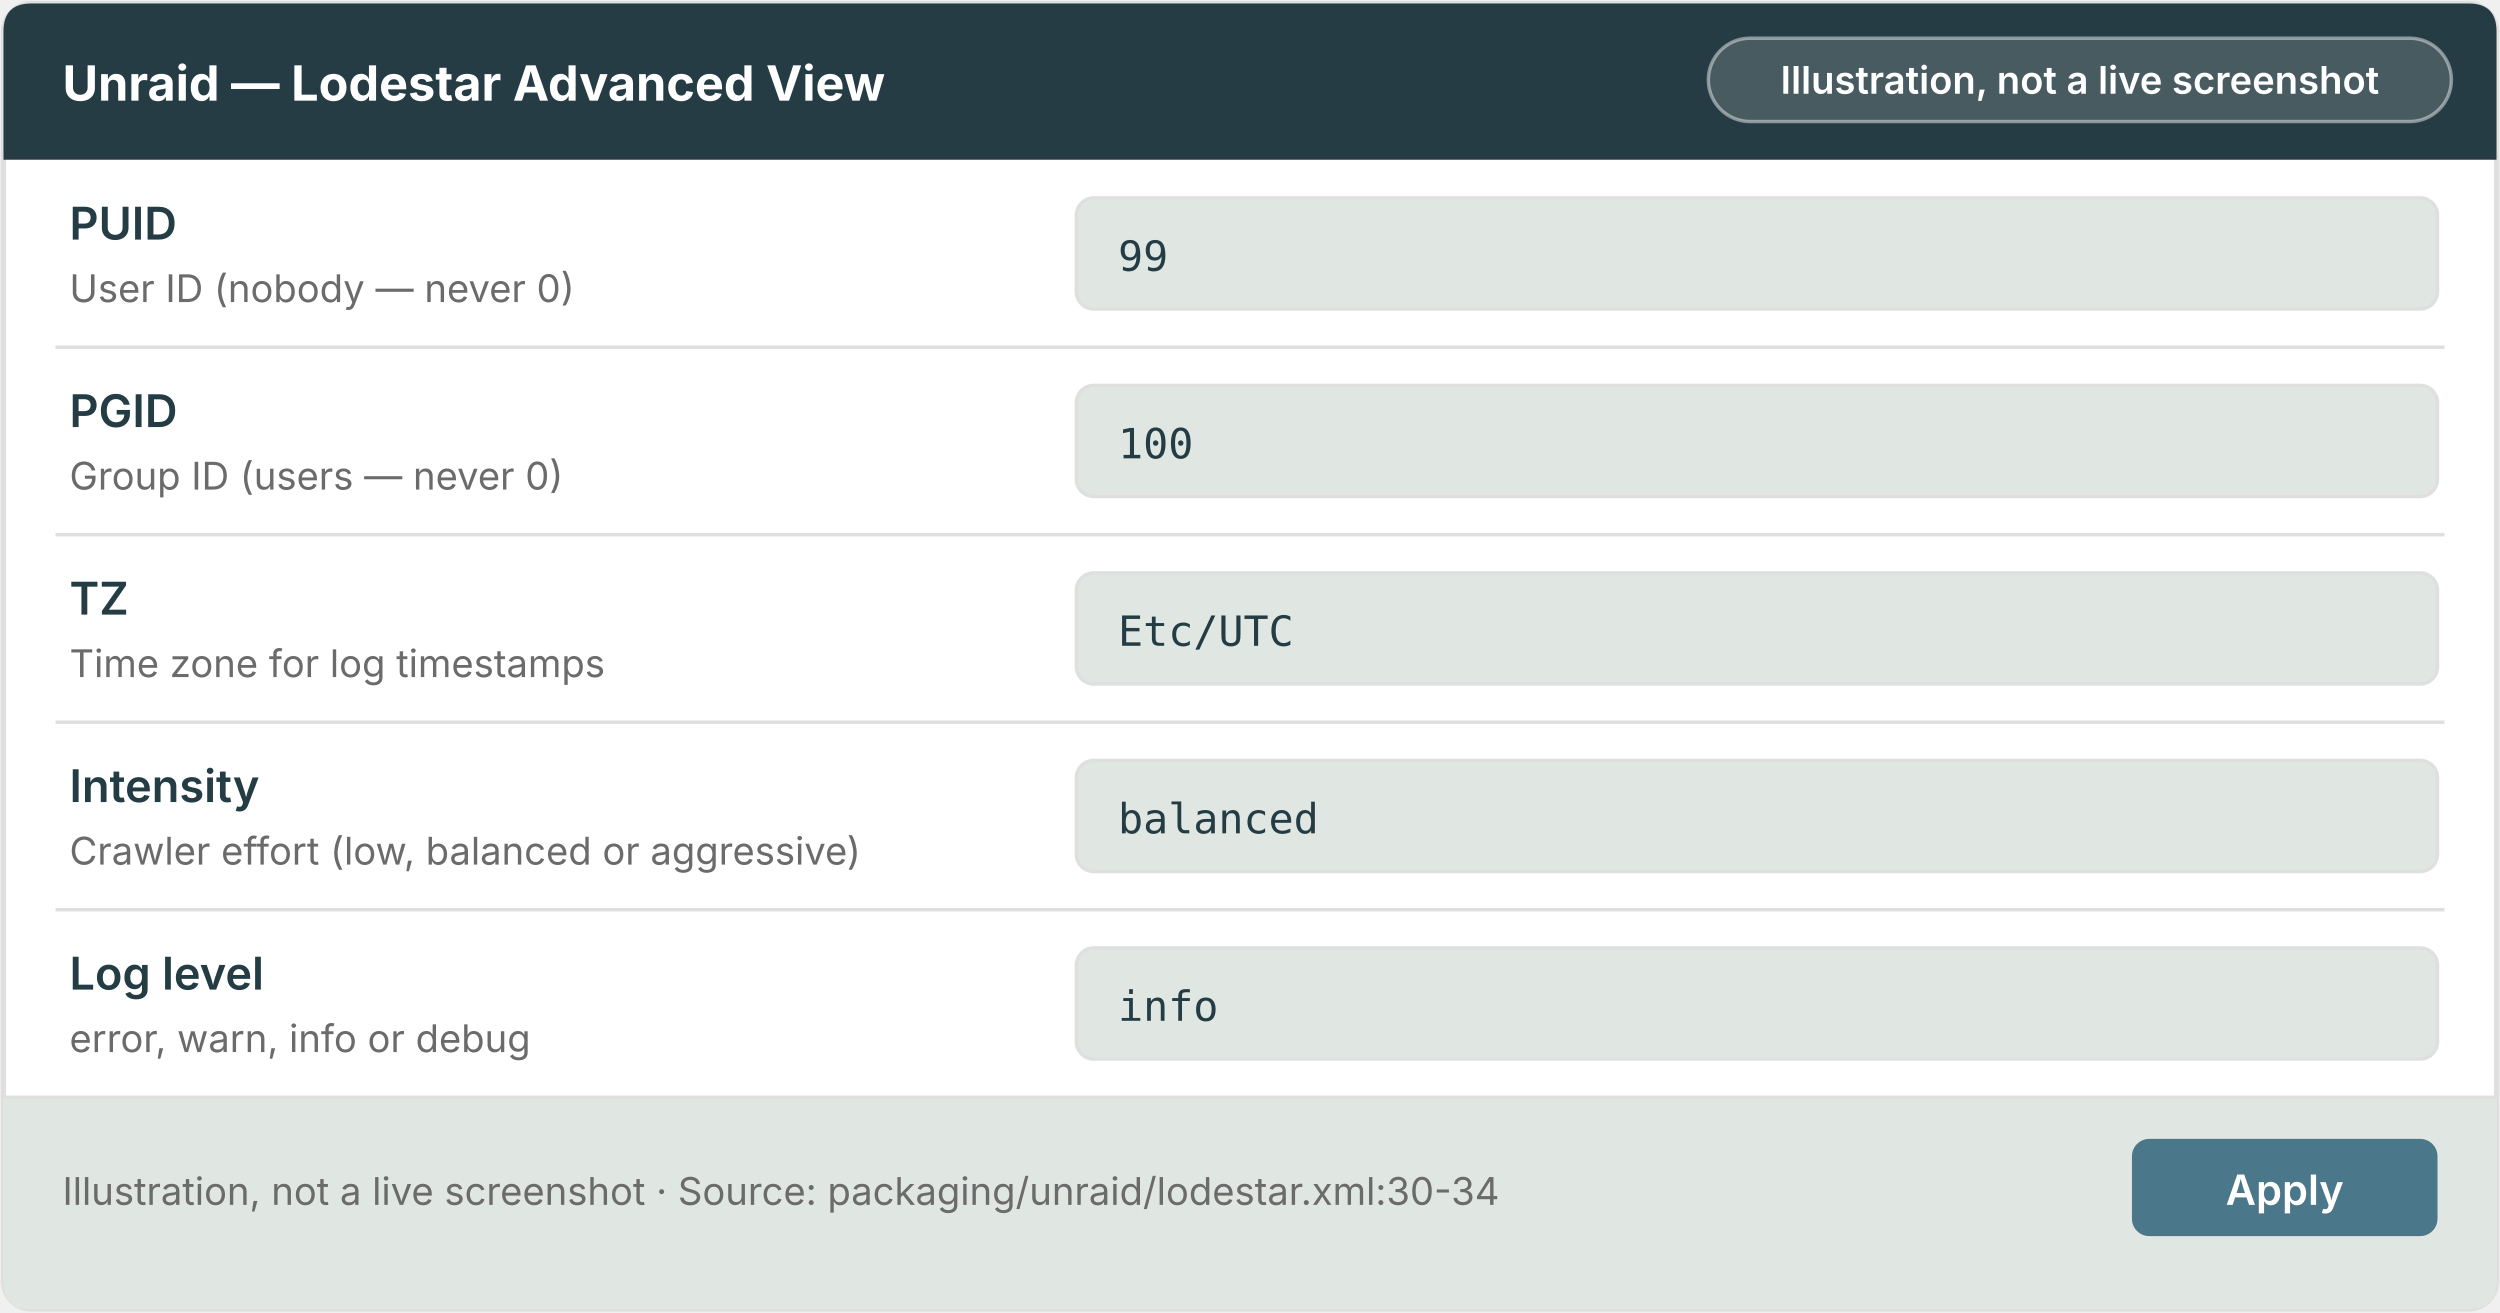
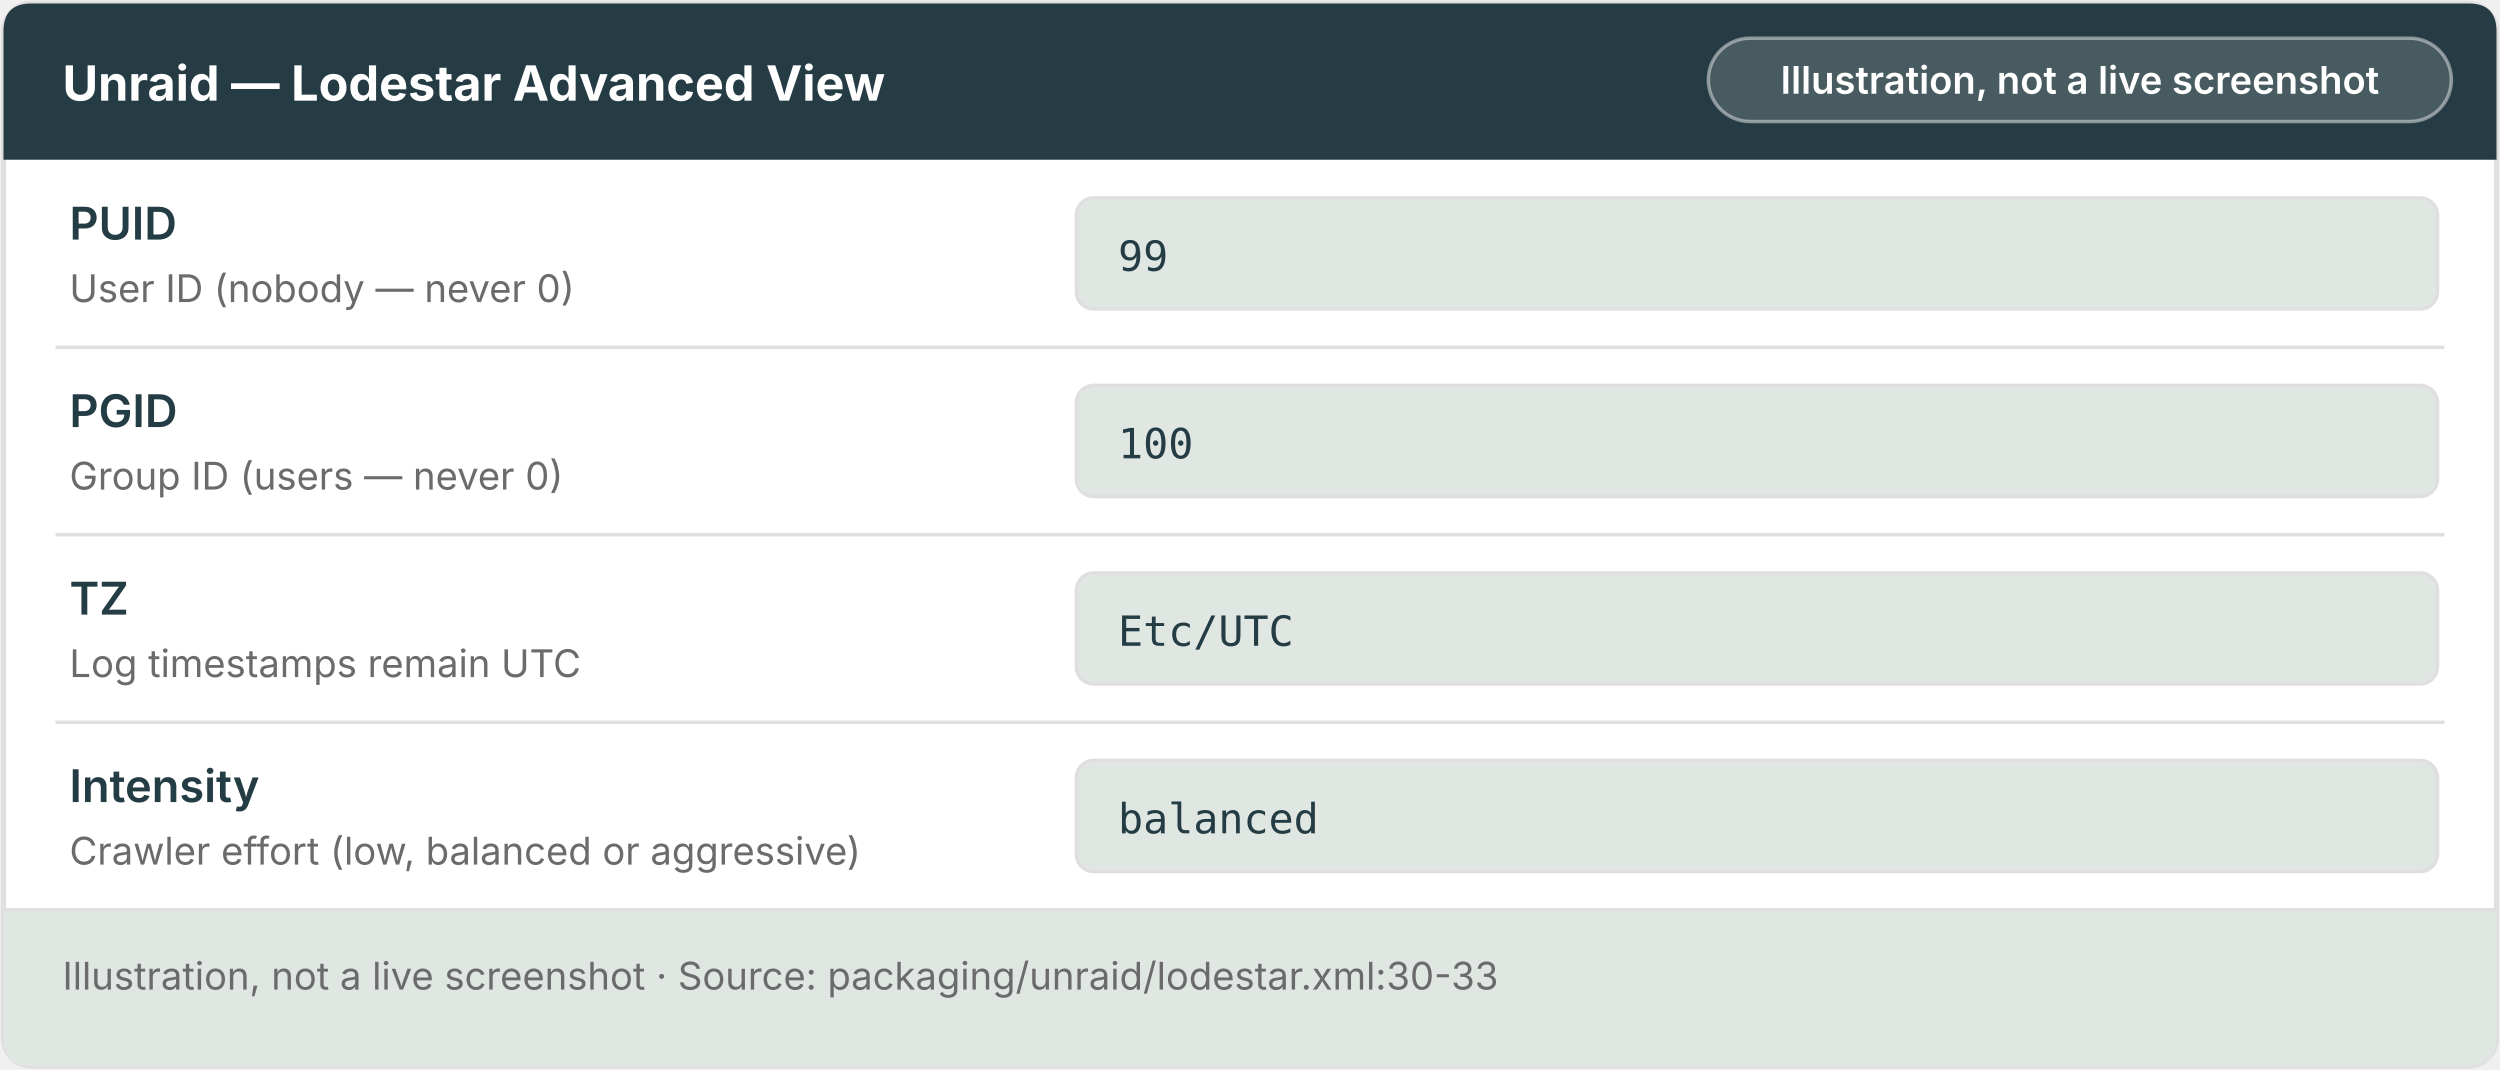
- <svg xmlns="http://www.w3.org/2000/svg" width="720" height="378" viewBox="0 0 720 378" role="img" aria-label="Unraid — Lodestar Advanced View — Illustration, not a live screenshot">
-   <rect x="1" y="1" width="718" height="376" rx="8" fill="#FFFFFF" stroke="#DFDFDF" stroke-width="1.5" />
+ <svg xmlns="http://www.w3.org/2000/svg" width="720" height="308" viewBox="0 0 720 308" role="img" aria-label="Unraid — Lodestar Advanced View — Illustration, not a live screenshot">
+   <rect x="1" y="1" width="718" height="306" rx="8" fill="#FFFFFF" stroke="#DFDFDF" stroke-width="1.5" />
  <path d="M1 9 Q1 1 9 1 L711 1 Q719 1 719 9 L719 46 L1 46 Z" fill="#263C44" />
  <text x="18" y="29" fill="#FFFFFF" font-family="'Atkinson Hyperlegible Next', -apple-system, BlinkMacSystemFont, 'Segoe UI', sans-serif" font-size="14" font-weight="700">Unraid — Lodestar Advanced View</text>
  <rect x="492" y="11" width="214" height="24" rx="12" fill="#FFFFFF" fill-opacity="0.16" stroke="#FFFFFF" stroke-opacity="0.45" />
  <text x="599" y="27" text-anchor="middle" fill="#FFFFFF" font-family="'Atkinson Hyperlegible Next', -apple-system, BlinkMacSystemFont, 'Segoe UI', sans-serif" font-size="11" font-weight="600">Illustration, not a live screenshot</text>
  <text x="20" y="69" fill="#243C44" font-family="'Atkinson Hyperlegible Next', -apple-system, BlinkMacSystemFont, 'Segoe UI', sans-serif" font-size="13" font-weight="600">PUID</text>
  <text x="20" y="87" fill="#6B6B6B" font-family="'Atkinson Hyperlegible Next', -apple-system, BlinkMacSystemFont, 'Segoe UI', sans-serif" font-size="11">User ID (nobody — never 0)</text>
  <rect x="310" y="57" width="392" height="32" rx="5" fill="#E0E7E2" stroke="#DFDFDF" stroke-width="1" />
  <text x="322" y="78" fill="#243C44" font-family="'Atkinson Hyperlegible Mono', Consolas, monospace" font-size="12">99</text>
  <line x1="16" y1="100" x2="704" y2="100" stroke="#DFDFDF" stroke-width="1" />
  <text x="20" y="123" fill="#243C44" font-family="'Atkinson Hyperlegible Next', -apple-system, BlinkMacSystemFont, 'Segoe UI', sans-serif" font-size="13" font-weight="600">PGID</text>
  <text x="20" y="141" fill="#6B6B6B" font-family="'Atkinson Hyperlegible Next', -apple-system, BlinkMacSystemFont, 'Segoe UI', sans-serif" font-size="11">Group ID (users — never 0)</text>
  <rect x="310" y="111" width="392" height="32" rx="5" fill="#E0E7E2" stroke="#DFDFDF" stroke-width="1" />
  <text x="322" y="132" fill="#243C44" font-family="'Atkinson Hyperlegible Mono', Consolas, monospace" font-size="12">100</text>
  <line x1="16" y1="154" x2="704" y2="154" stroke="#DFDFDF" stroke-width="1" />
  <text x="20" y="177" fill="#243C44" font-family="'Atkinson Hyperlegible Next', -apple-system, BlinkMacSystemFont, 'Segoe UI', sans-serif" font-size="13" font-weight="600">TZ</text>
-   <text x="20" y="195" fill="#6B6B6B" font-family="'Atkinson Hyperlegible Next', -apple-system, BlinkMacSystemFont, 'Segoe UI', sans-serif" font-size="11">Time zone for log timestamps</text>
+   <text x="20" y="195" fill="#6B6B6B" font-family="'Atkinson Hyperlegible Next', -apple-system, BlinkMacSystemFont, 'Segoe UI', sans-serif" font-size="11">Log timestamps remain UTC</text>
  <rect x="310" y="165" width="392" height="32" rx="5" fill="#E0E7E2" stroke="#DFDFDF" stroke-width="1" />
  <text x="322" y="186" fill="#243C44" font-family="'Atkinson Hyperlegible Mono', Consolas, monospace" font-size="12">Etc/UTC</text>
  <line x1="16" y1="208" x2="704" y2="208" stroke="#DFDFDF" stroke-width="1" />
  <text x="20" y="231" fill="#243C44" font-family="'Atkinson Hyperlegible Next', -apple-system, BlinkMacSystemFont, 'Segoe UI', sans-serif" font-size="13" font-weight="600">Intensity</text>
  <text x="20" y="249" fill="#6B6B6B" font-family="'Atkinson Hyperlegible Next', -apple-system, BlinkMacSystemFont, 'Segoe UI', sans-serif" font-size="11">Crawler effort (low, balanced or aggressive)</text>
  <rect x="310" y="219" width="392" height="32" rx="5" fill="#E0E7E2" stroke="#DFDFDF" stroke-width="1" />
  <text x="322" y="240" fill="#243C44" font-family="'Atkinson Hyperlegible Mono', Consolas, monospace" font-size="12">balanced</text>
-   <line x1="16" y1="262" x2="704" y2="262" stroke="#DFDFDF" stroke-width="1" />
-   <text x="20" y="285" fill="#243C44" font-family="'Atkinson Hyperlegible Next', -apple-system, BlinkMacSystemFont, 'Segoe UI', sans-serif" font-size="13" font-weight="600">Log level</text>
-   <text x="20" y="303" fill="#6B6B6B" font-family="'Atkinson Hyperlegible Next', -apple-system, BlinkMacSystemFont, 'Segoe UI', sans-serif" font-size="11">error, warn, info or debug</text>
-   <rect x="310" y="273" width="392" height="32" rx="5" fill="#E0E7E2" stroke="#DFDFDF" stroke-width="1" />
-   <text x="322" y="294" fill="#243C44" font-family="'Atkinson Hyperlegible Mono', Consolas, monospace" font-size="12">info</text>
-   <path d="M1 316 L719 316 L719 369 Q719 377 711 377 L9 377 Q1 377 1 369 Z" fill="#E0E7E2" />
-   <line x1="1" y1="316" x2="719" y2="316" stroke="#DFDFDF" stroke-width="1" />
-   <text x="18" y="347" fill="#6B6B6B" font-family="'Atkinson Hyperlegible Next', -apple-system, BlinkMacSystemFont, 'Segoe UI', sans-serif" font-size="11">Illustration, not a live screenshot · Source: packaging/unraid/lodestar.xml:30-34</text>
-   <rect x="614" y="328" width="88" height="28" rx="5" fill="#4A7789" />
-   <text x="658" y="347" text-anchor="middle" fill="#FFFFFF" font-family="'Atkinson Hyperlegible Next', -apple-system, BlinkMacSystemFont, 'Segoe UI', sans-serif" font-size="12" font-weight="600">Apply</text>
+   <path d="M1 262 L719 262 L719 299 Q719 307 711 307 L9 307 Q1 307 1 299 Z" fill="#E0E7E2" />
+   <line x1="1" y1="262" x2="719" y2="262" stroke="#DFDFDF" stroke-width="1" />
+   <text x="18" y="285" fill="#6B6B6B" font-family="'Atkinson Hyperlegible Next', -apple-system, BlinkMacSystemFont, 'Segoe UI', sans-serif" font-size="11">Illustration, not a live screenshot · Source: packaging/unraid/lodestar.xml:30-33</text>
</svg>
